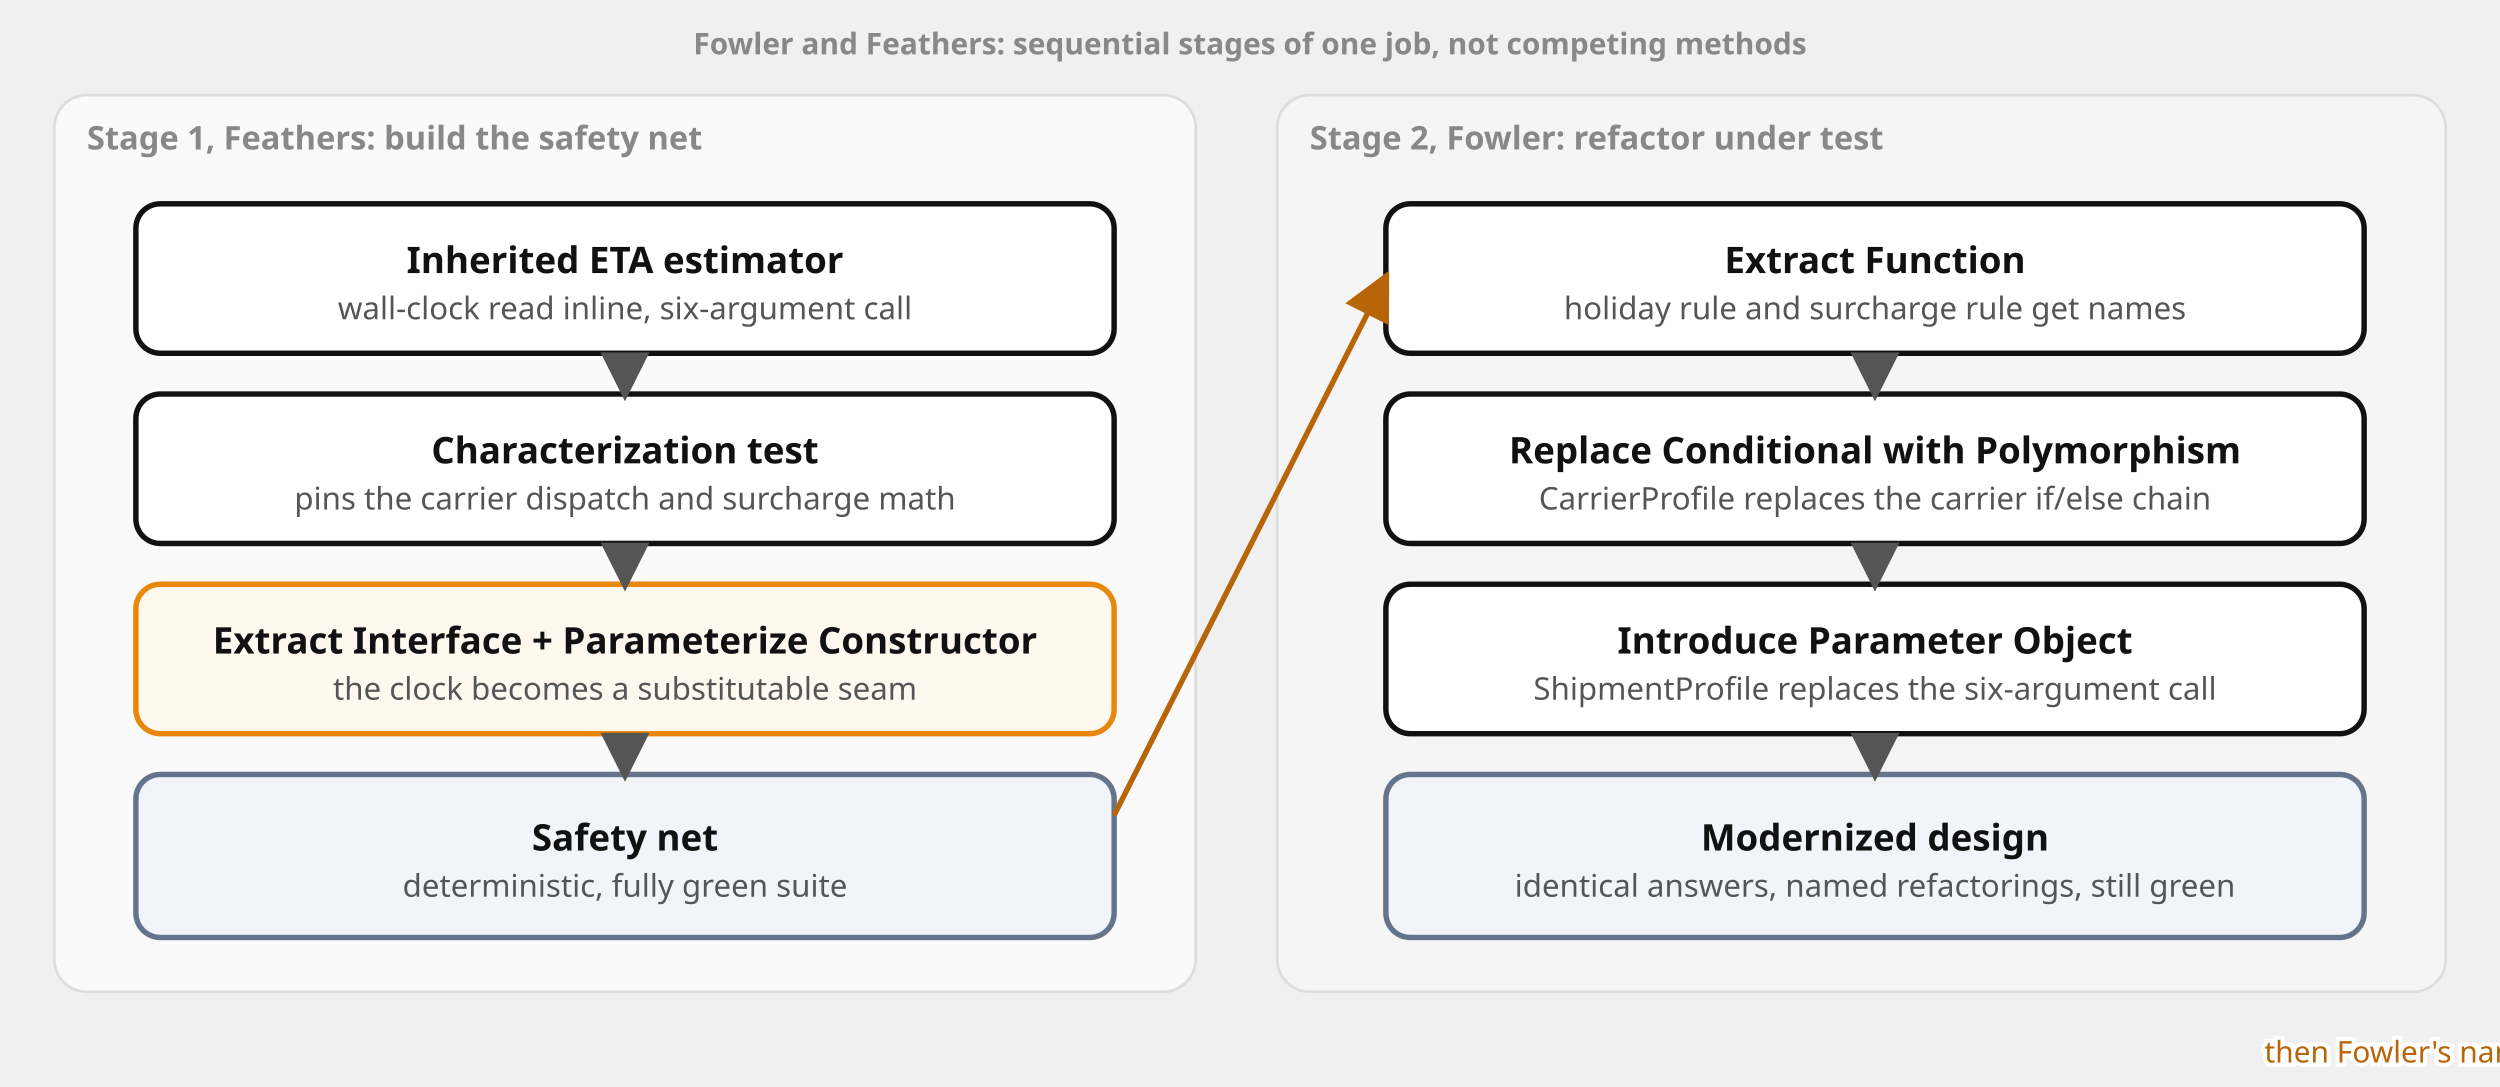
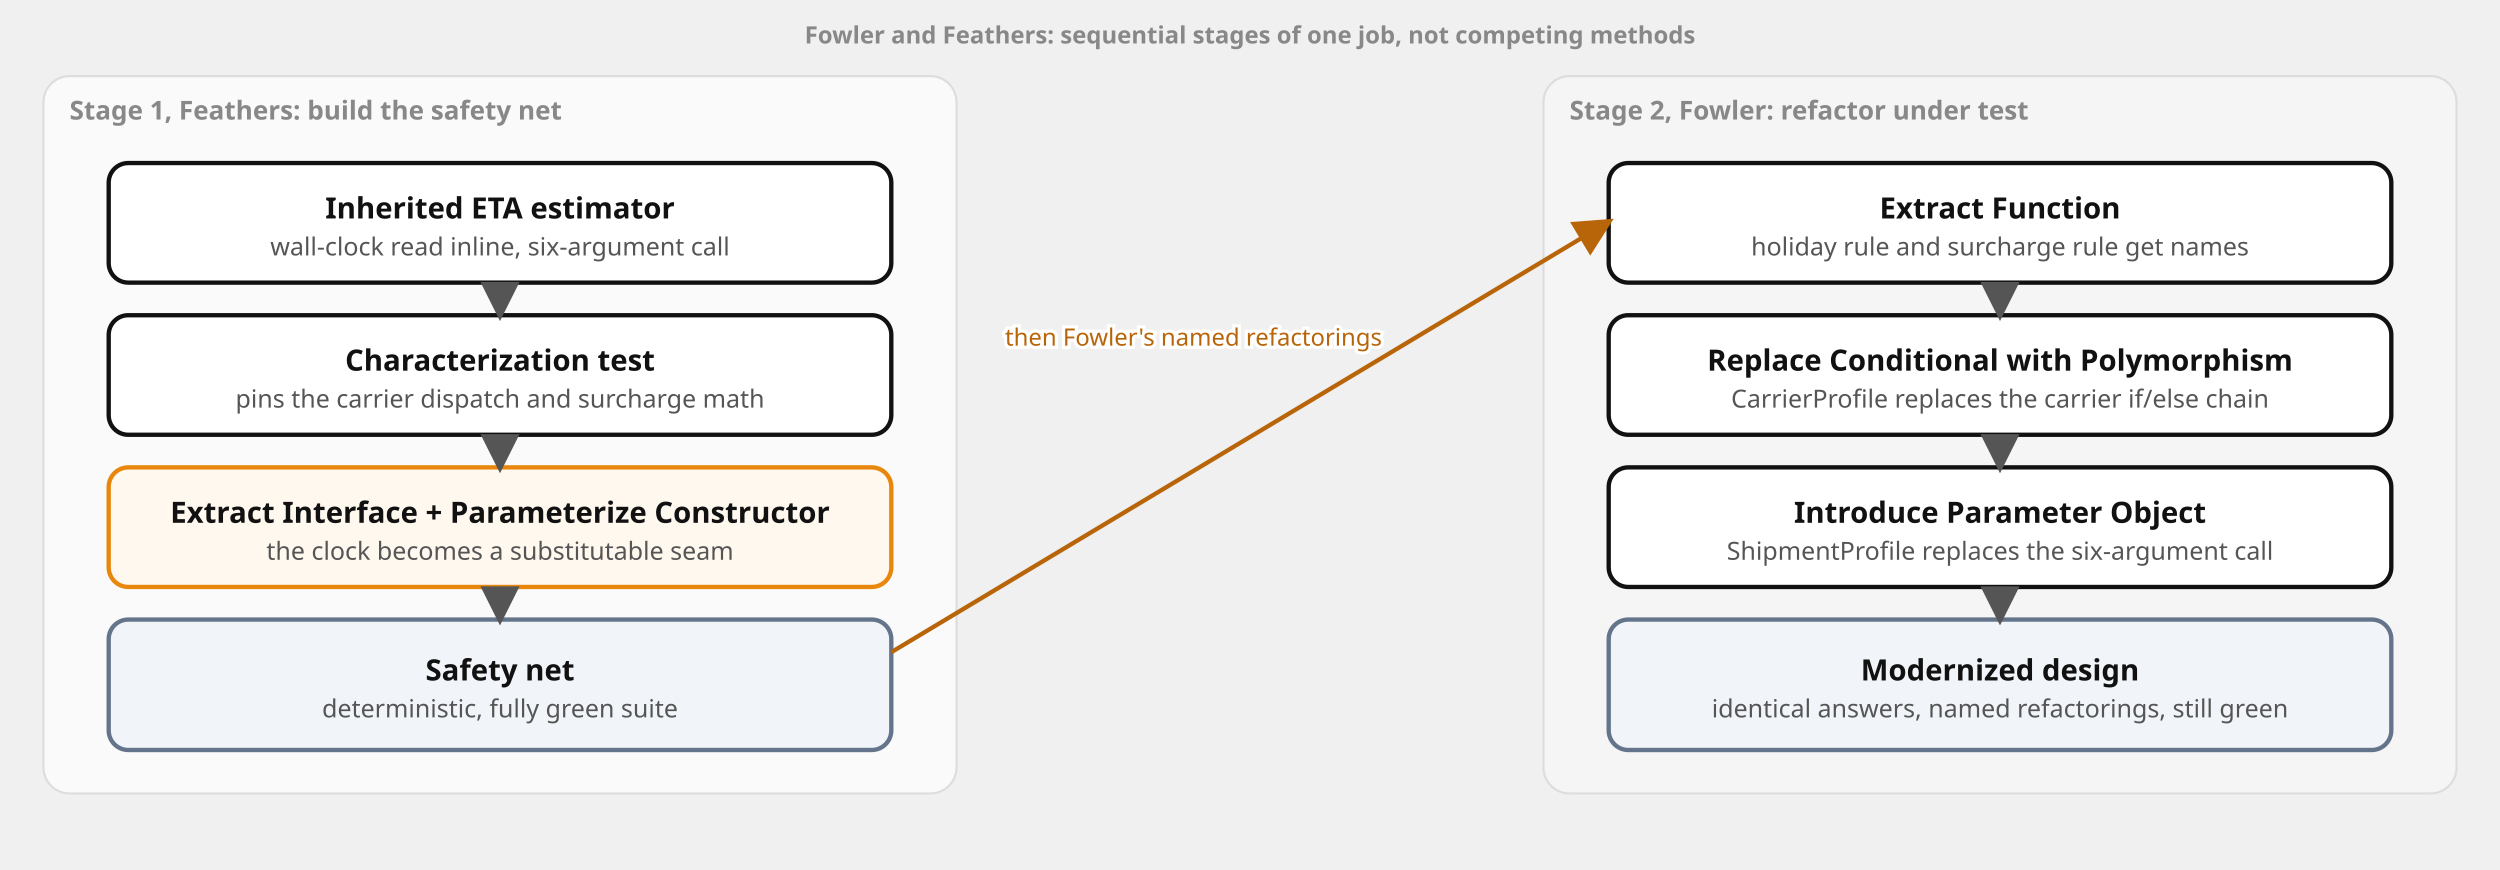
- <svg xmlns="http://www.w3.org/2000/svg" viewBox="0 0 920 400" font-family="'Red Hat Text', system-ui, sans-serif" role="img">
+ <svg xmlns="http://www.w3.org/2000/svg" viewBox="0 0 1150 400" font-family="'Red Hat Text', system-ui, sans-serif" role="img">
  <defs>
    <marker id="a" viewBox="0 0 10 10" refX="8.5" refY="5" markerWidth="9" markerHeight="9" orient="auto-start-reverse">
      <path d="M0,0 L10,5 L0,10 z" fill="#555" />
    </marker>
    <marker id="am" viewBox="0 0 10 10" refX="8.5" refY="5" markerWidth="9" markerHeight="9" orient="auto-start-reverse">
      <path d="M0,0 L10,5 L0,10 z" fill="#b8650a" />
    </marker>
  </defs>
  <rect x="20" y="35" width="420" height="330" rx="12" fill="#fafafa" stroke="#ddd" />
  <text x="32" y="55" font-size="12" font-weight="700" fill="#888">Stage 1, Feathers: build the safety net</text>
-   <rect x="470" y="35" width="430" height="330" rx="12" fill="#f5f5f5" stroke="#ddd" />
-   <text x="482" y="55" font-size="12" font-weight="700" fill="#888">Stage 2, Fowler: refactor under test</text>
+   <rect x="710" y="35" width="420" height="330" rx="12" fill="#f5f5f5" stroke="#ddd" />
+   <text x="722" y="55" font-size="12" font-weight="700" fill="#888">Stage 2, Fowler: refactor under test</text>
  <rect x="50" y="75" width="360" height="55" rx="9" fill="#ffffff" stroke="#111111" stroke-width="2" />
  <text x="230.0" y="100.5" font-size="13.5" font-weight="700" fill="#111111" text-anchor="middle">Inherited ETA estimator</text>
  <text x="230.0" y="117.5" font-size="11.5" fill="#555555" text-anchor="middle">wall-clock read inline, six-argument call</text>
  <rect x="50" y="145" width="360" height="55" rx="9" fill="#ffffff" stroke="#111111" stroke-width="2" />
  <text x="230.0" y="170.5" font-size="13.5" font-weight="700" fill="#111111" text-anchor="middle">Characterization test</text>
  <text x="230.0" y="187.5" font-size="11.5" fill="#555555" text-anchor="middle">pins the carrier dispatch and surcharge math</text>
  <rect x="50" y="215" width="360" height="55" rx="9" fill="#fff8ef" stroke="#e8870c" stroke-width="2" />
  <text x="230.0" y="240.5" font-size="13.5" font-weight="700" fill="#111111" text-anchor="middle">Extract Interface + Parameterize Constructor</text>
  <text x="230.0" y="257.5" font-size="11.5" fill="#555555" text-anchor="middle">the clock becomes a substitutable seam</text>
  <rect x="50" y="285" width="360" height="60" rx="9" fill="#f1f5f9" stroke="#64748b" stroke-width="2" />
  <text x="230.0" y="313.0" font-size="13.5" font-weight="700" fill="#111111" text-anchor="middle">Safety net</text>
  <text x="230.0" y="330.0" font-size="11.5" fill="#555555" text-anchor="middle">deterministic, fully green suite</text>
-   <rect x="510" y="75" width="360" height="55" rx="9" fill="#ffffff" stroke="#111111" stroke-width="2" />
-   <text x="690.0" y="100.5" font-size="13.5" font-weight="700" fill="#111111" text-anchor="middle">Extract Function</text>
-   <text x="690.0" y="117.5" font-size="11.5" fill="#555555" text-anchor="middle">holiday rule and surcharge rule get names</text>
-   <rect x="510" y="145" width="360" height="55" rx="9" fill="#ffffff" stroke="#111111" stroke-width="2" />
-   <text x="690.0" y="170.5" font-size="13.5" font-weight="700" fill="#111111" text-anchor="middle">Replace Conditional with Polymorphism</text>
-   <text x="690.0" y="187.5" font-size="11.5" fill="#555555" text-anchor="middle">CarrierProfile replaces the carrier if/else chain</text>
-   <rect x="510" y="215" width="360" height="55" rx="9" fill="#ffffff" stroke="#111111" stroke-width="2" />
-   <text x="690.0" y="240.5" font-size="13.5" font-weight="700" fill="#111111" text-anchor="middle">Introduce Parameter Object</text>
-   <text x="690.0" y="257.5" font-size="11.5" fill="#555555" text-anchor="middle">ShipmentProfile replaces the six-argument call</text>
-   <rect x="510" y="285" width="360" height="60" rx="9" fill="#f1f5f9" stroke="#64748b" stroke-width="2" />
-   <text x="690.0" y="313.0" font-size="13.5" font-weight="700" fill="#111111" text-anchor="middle">Modernized design</text>
-   <text x="690.0" y="330.0" font-size="11.5" fill="#555555" text-anchor="middle">identical answers, named refactorings, still green</text>
-   <path d="M230,130 L230,145" fill="none" stroke="#555" stroke-width="2" marker-end="url(#a)" />
-   <path d="M230,200 L230,215" fill="none" stroke="#555" stroke-width="2" marker-end="url(#a)" />
-   <path d="M230,270 L230,285" fill="none" stroke="#555" stroke-width="2" marker-end="url(#a)" />
-   <path d="M690,130 L690,145" fill="none" stroke="#555" stroke-width="2" marker-end="url(#a)" />
-   <path d="M690,200 L690,215" fill="none" stroke="#555" stroke-width="2" marker-end="url(#a)" />
-   <path d="M690,270 L690,285" fill="none" stroke="#555" stroke-width="2" marker-end="url(#a)" />
-   <path d="M410,300 L510,102" fill="none" stroke="#b8650a" stroke-width="2" marker-end="url(#am)" />
-   <text x="920.0" y="391.0" font-size="11" fill="#ffffff" stroke="#ffffff" stroke-width="3" paint-order="stroke" text-anchor="middle">then Fowler's named refactorings</text>
-   <text x="920.0" y="391.0" font-size="11" fill="#b8650a" text-anchor="middle">then Fowler's named refactorings</text>
-   <text x="460" y="20" font-size="11" fill="#888" text-anchor="middle" font-weight="700">Fowler and Feathers: sequential stages of one job, not competing methods</text>
+   <rect x="740" y="75" width="360" height="55" rx="9" fill="#ffffff" stroke="#111111" stroke-width="2" />
+   <text x="920.0" y="100.5" font-size="13.5" font-weight="700" fill="#111111" text-anchor="middle">Extract Function</text>
+   <text x="920.0" y="117.5" font-size="11.5" fill="#555555" text-anchor="middle">holiday rule and surcharge rule get names</text>
+   <rect x="740" y="145" width="360" height="55" rx="9" fill="#ffffff" stroke="#111111" stroke-width="2" />
+   <text x="920.0" y="170.5" font-size="13.5" font-weight="700" fill="#111111" text-anchor="middle">Replace Conditional with Polymorphism</text>
+   <text x="920.0" y="187.5" font-size="11.5" fill="#555555" text-anchor="middle">CarrierProfile replaces the carrier if/else chain</text>
+   <rect x="740" y="215" width="360" height="55" rx="9" fill="#ffffff" stroke="#111111" stroke-width="2" />
+   <text x="920.0" y="240.5" font-size="13.5" font-weight="700" fill="#111111" text-anchor="middle">Introduce Parameter Object</text>
+   <text x="920.0" y="257.5" font-size="11.5" fill="#555555" text-anchor="middle">ShipmentProfile replaces the six-argument call</text>
+   <rect x="740" y="285" width="360" height="60" rx="9" fill="#f1f5f9" stroke="#64748b" stroke-width="2" />
+   <text x="920.0" y="313.0" font-size="13.5" font-weight="700" fill="#111111" text-anchor="middle">Modernized design</text>
+   <text x="920.0" y="330.0" font-size="11.5" fill="#555555" text-anchor="middle">identical answers, named refactorings, still green</text>
+   <path d="M230.0,130 L230.0,145" fill="none" stroke="#555" stroke-width="2" marker-end="url(#a)" />
+   <path d="M230.0,200 L230.0,215" fill="none" stroke="#555" stroke-width="2" marker-end="url(#a)" />
+   <path d="M230.0,270 L230.0,285" fill="none" stroke="#555" stroke-width="2" marker-end="url(#a)" />
+   <path d="M920.0,130 L920.0,145" fill="none" stroke="#555" stroke-width="2" marker-end="url(#a)" />
+   <path d="M920.0,200 L920.0,215" fill="none" stroke="#555" stroke-width="2" marker-end="url(#a)" />
+   <path d="M920.0,270 L920.0,285" fill="none" stroke="#555" stroke-width="2" marker-end="url(#a)" />
+   <path d="M410,300 L740,102" fill="none" stroke="#b8650a" stroke-width="2" marker-end="url(#am)" />
+   <text x="549.0" y="159.0" font-size="11" fill="#ffffff" stroke="#ffffff" stroke-width="3" paint-order="stroke" text-anchor="middle">then Fowler's named refactorings</text>
+   <text x="549.0" y="159.0" font-size="11" fill="#b8650a" text-anchor="middle">then Fowler's named refactorings</text>
+   <text x="575" y="20" font-size="11" fill="#888" text-anchor="middle" font-weight="700">Fowler and Feathers: sequential stages of one job, not competing methods</text>
</svg>
